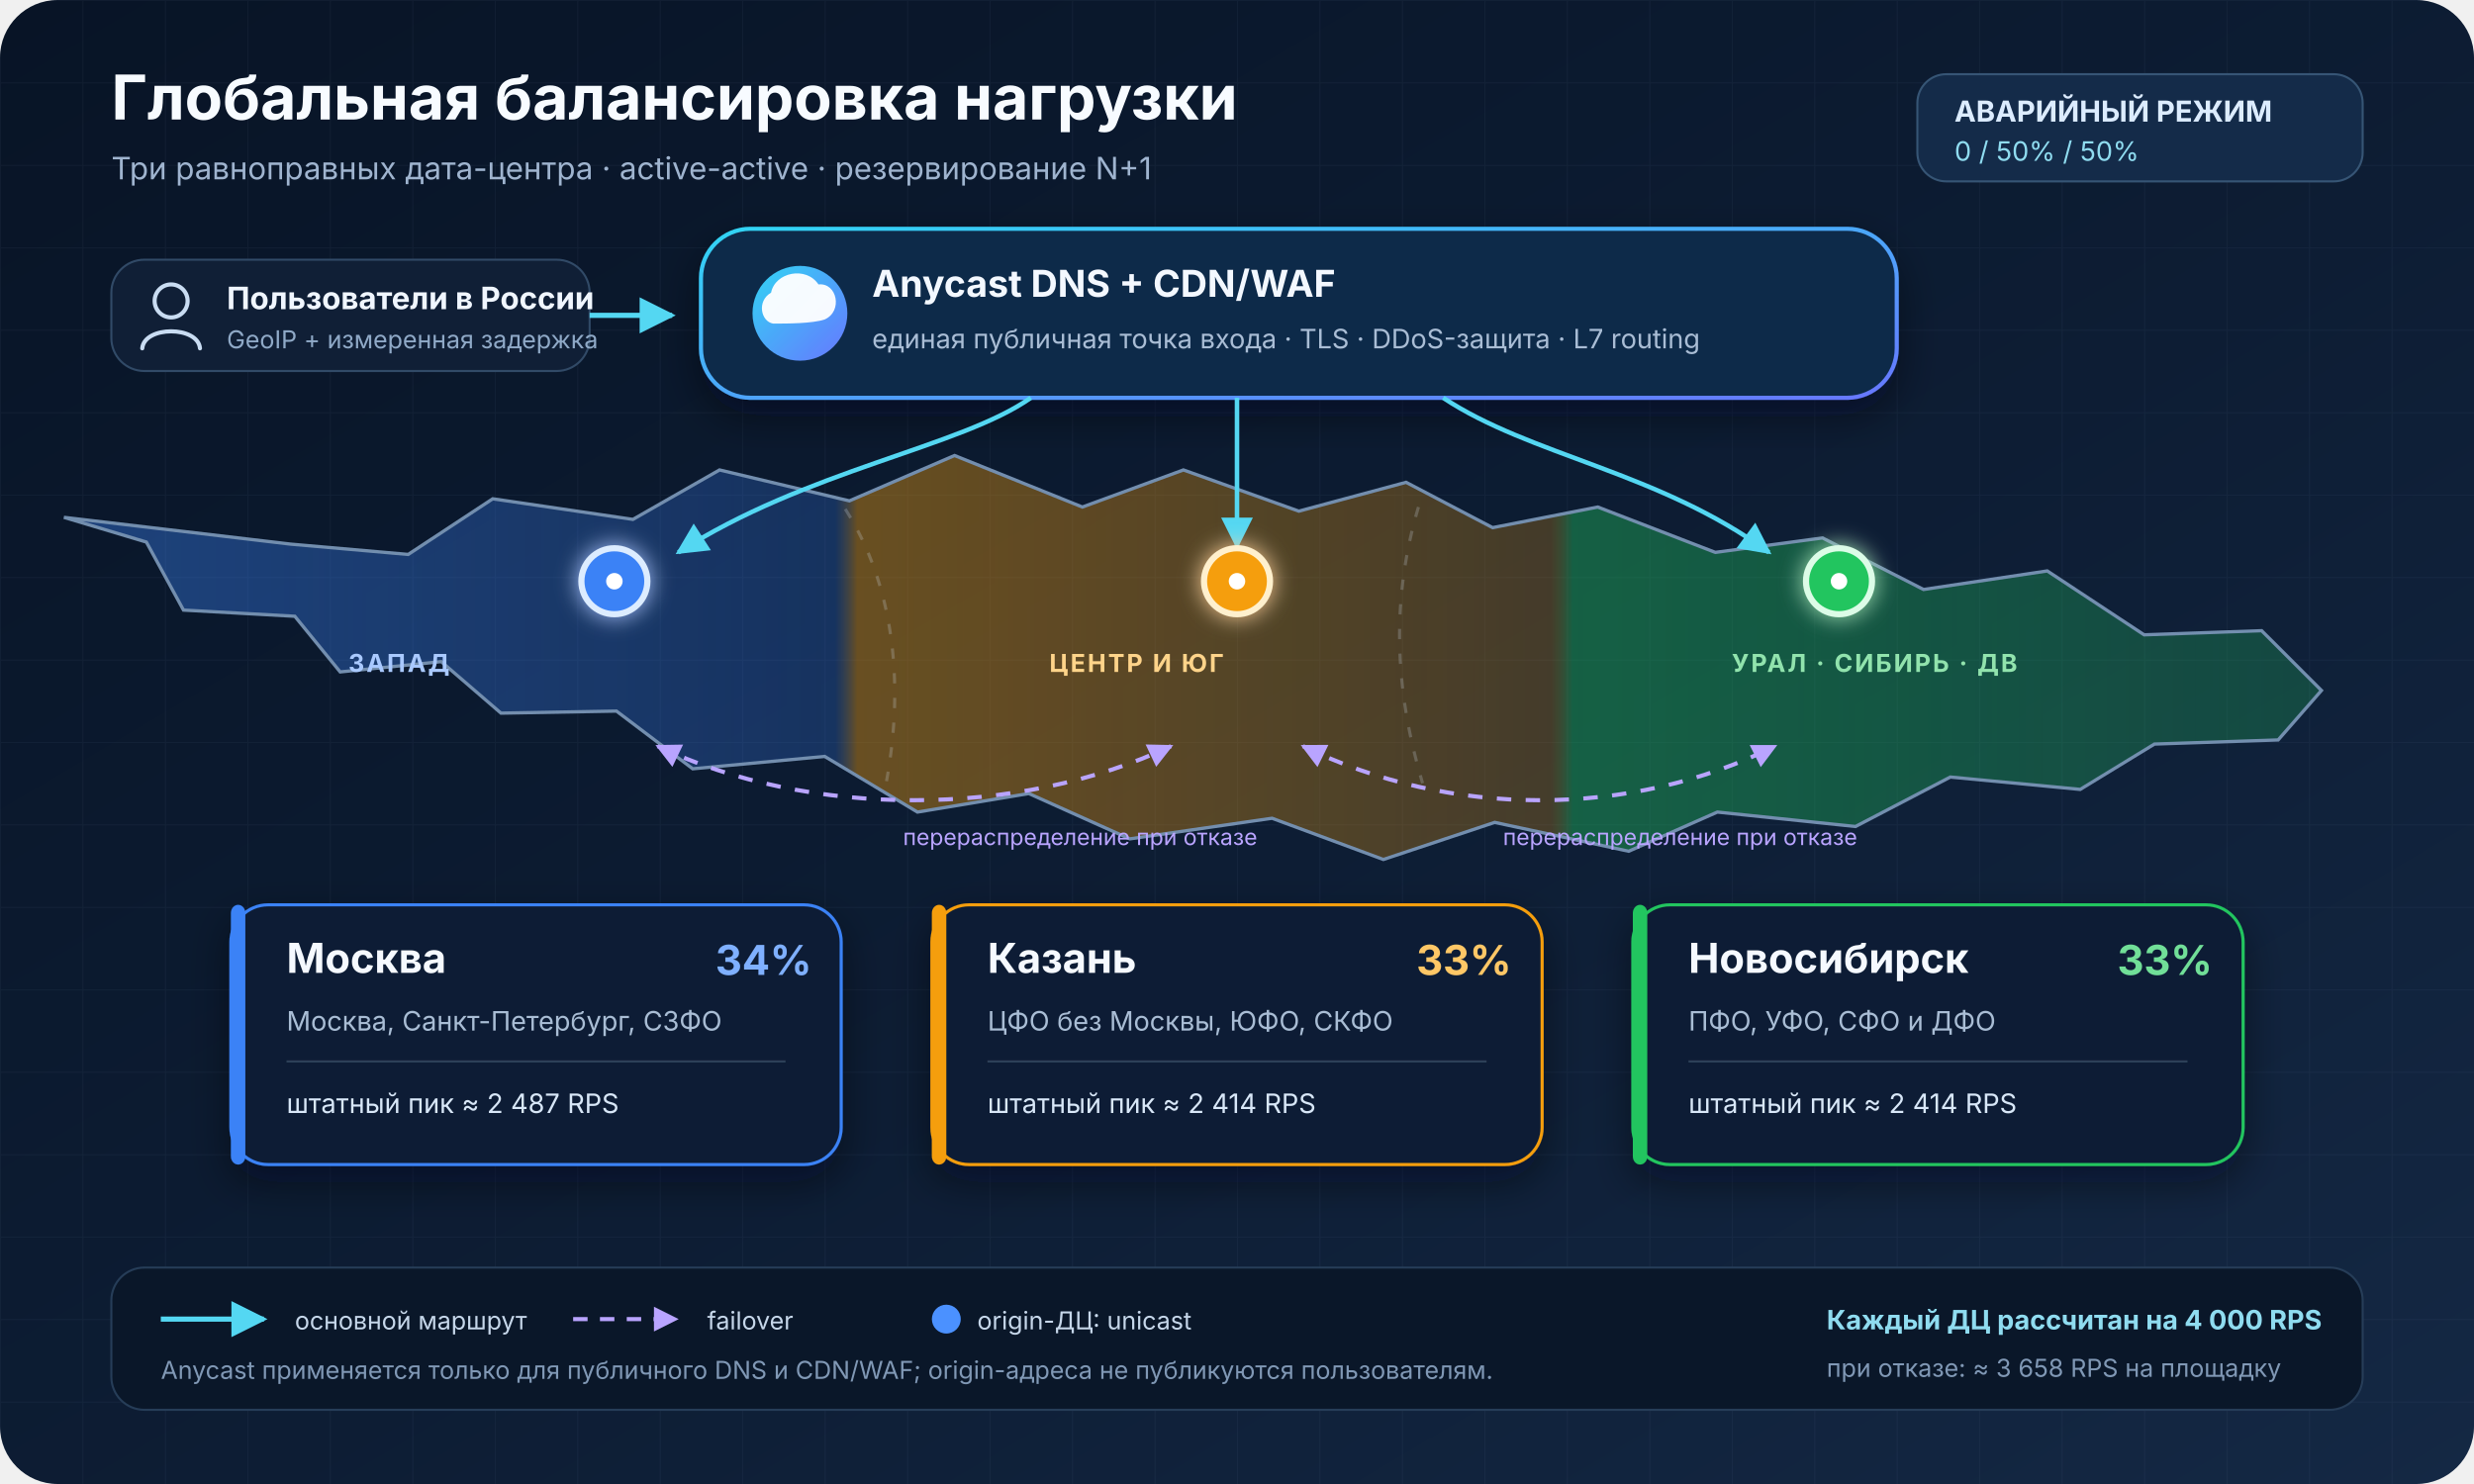
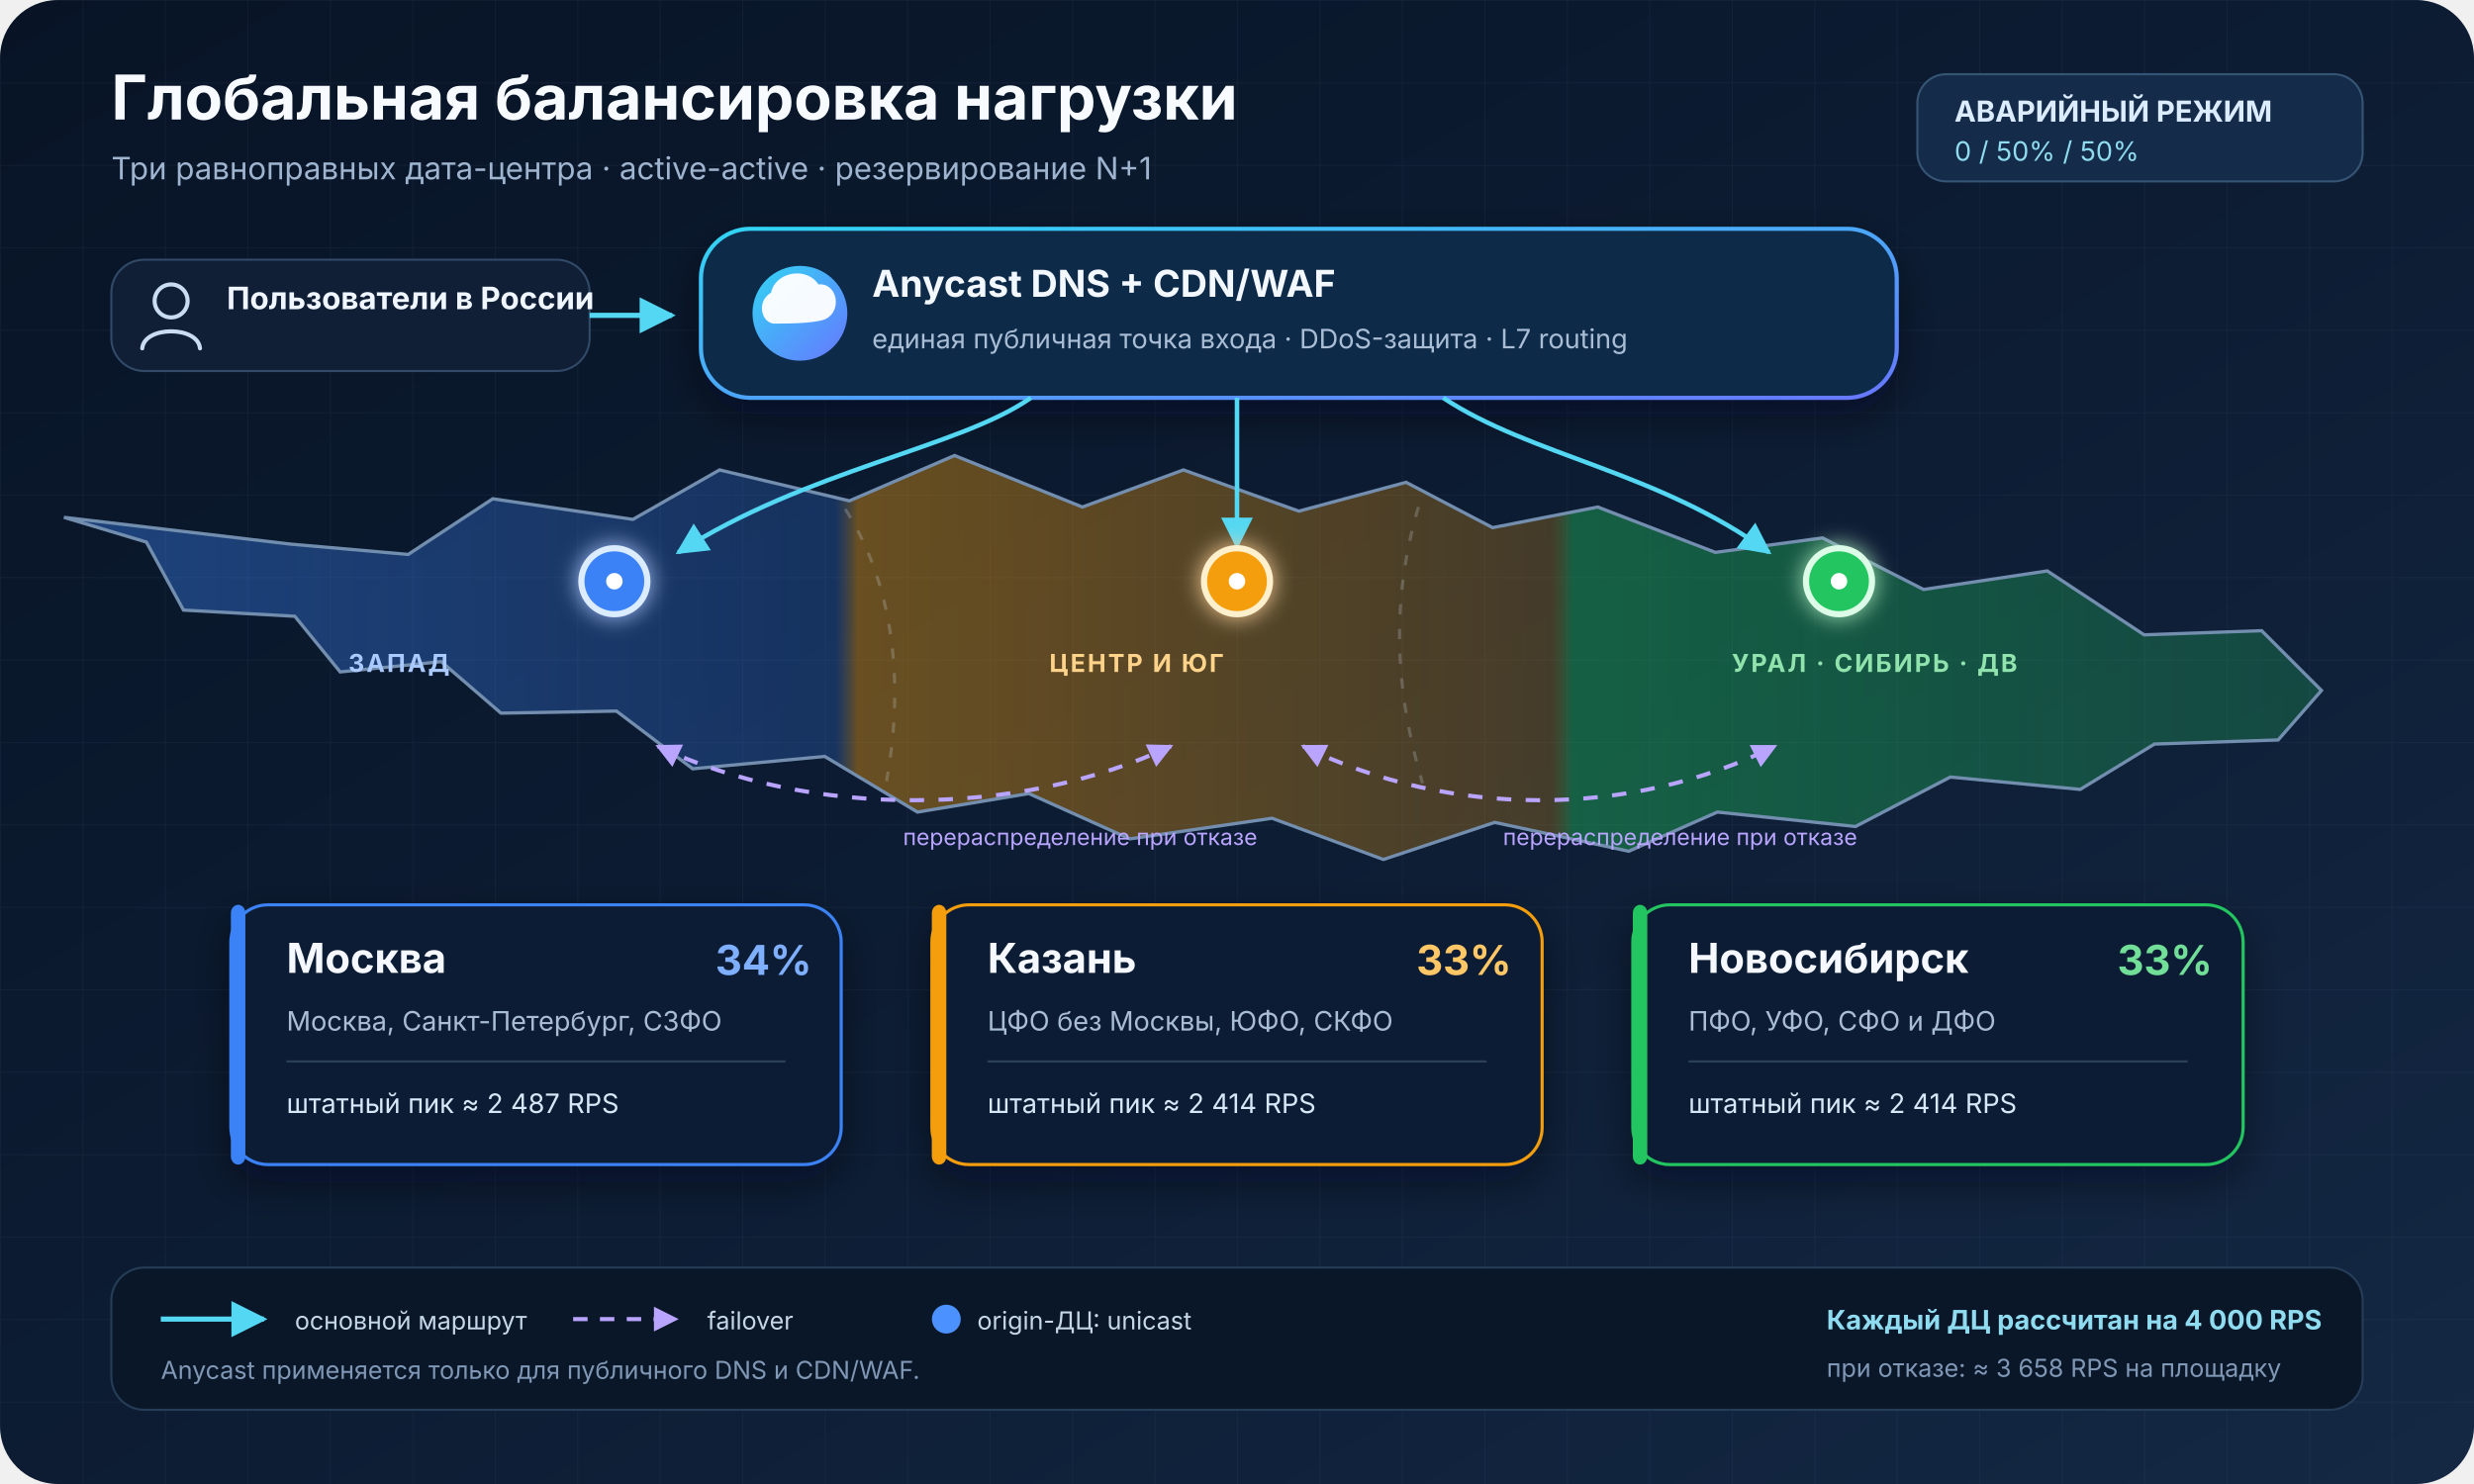
<svg xmlns="http://www.w3.org/2000/svg" width="1200" height="720" viewBox="0 0 1200 720" role="img" aria-labelledby="title desc">
  <defs>
    <linearGradient id="background" x1="0" y1="0" x2="1" y2="1">
      <stop offset="0" stop-color="#081426" />
      <stop offset="0.55" stop-color="#0d1d34" />
      <stop offset="1" stop-color="#142844" />
    </linearGradient>
    <linearGradient id="edgeGradient" x1="0" y1="0" x2="1" y2="1">
      <stop offset="0" stop-color="#31d5f4" />
      <stop offset="1" stop-color="#6777ff" />
    </linearGradient>
    <linearGradient id="mapGradient" x1="0" y1="0" x2="1" y2="0">
      <stop offset="0" stop-color="#3b82f6" stop-opacity=".42" />
      <stop offset=".34" stop-color="#3b82f6" stop-opacity=".25" />
      <stop offset=".35" stop-color="#f59e0b" stop-opacity=".42" />
      <stop offset=".66" stop-color="#f59e0b" stop-opacity=".25" />
      <stop offset=".67" stop-color="#22c55e" stop-opacity=".42" />
      <stop offset="1" stop-color="#22c55e" stop-opacity=".25" />
    </linearGradient>
    <pattern id="grid" width="40" height="40" patternUnits="userSpaceOnUse">
      <path d="M40 0H0V40" fill="none" stroke="#9bb3d1" stroke-opacity=".055" stroke-width="1" />
    </pattern>
    <filter id="shadow" x="-30%" y="-30%" width="160%" height="160%">
      <feDropShadow dx="0" dy="8" stdDeviation="10" flood-color="#020817" flood-opacity=".45" />
    </filter>
    <filter id="glow" x="-80%" y="-80%" width="260%" height="260%">
      <feGaussianBlur stdDeviation="5" result="blur" />
      <feMerge>
        <feMergeNode in="blur" />
        <feMergeNode in="SourceGraphic" />
      </feMerge>
    </filter>
    <marker id="arrowCyan" viewBox="0 0 10 10" refX="9" refY="5" markerWidth="7" markerHeight="7" orient="auto-start-reverse">
      <path d="M0 0L10 5L0 10Z" fill="#54d7f2" />
    </marker>
    <marker id="arrowFail" viewBox="0 0 10 10" refX="9" refY="5" markerWidth="6" markerHeight="6" orient="auto-start-reverse">
      <path d="M0 0L10 5L0 10Z" fill="#b9a4ff" />
    </marker>
  </defs>
  <rect width="1200" height="720" rx="28" fill="url(#background)" />
  <rect width="1200" height="720" rx="28" fill="url(#grid)" />
  <g font-family="Inter, Arial, sans-serif">
    <text x="54" y="58" fill="#f7fbff" font-size="30" font-weight="700">Глобальная балансировка нагрузки</text>
    <text x="54" y="87" fill="#9fb4cf" font-size="15">Три равноправных дата-центра · active-active · резервирование N+1</text>
    <g transform="translate(930 36)">
      <rect width="216" height="52" rx="14" fill="#142b49" stroke="#365575" />
      <text x="18" y="23" fill="#dcecff" font-size="14" font-weight="700">АВАРИЙНЫЙ РЕЖИМ</text>
      <text x="18" y="42" fill="#8fdcf0" font-size="13">0 / 50% / 50%</text>
    </g>
    <g filter="url(#shadow)">
      <rect x="340" y="111" width="580" height="82" rx="24" fill="#102b4a" stroke="url(#edgeGradient)" stroke-width="2" />
      <circle cx="388" cy="152" r="23" fill="url(#edgeGradient)" />
      <path d="M375 157c-6-1-8-11-1-15 2-10 17-13 23-4 9-1 12 13 3 17-6 2-18 2-25 2Z" fill="#fff" opacity=".95" />
      <text x="423" y="144" fill="#f3f8ff" font-size="18" font-weight="700">Anycast DNS + CDN/WAF</text>
-       <text x="423" y="169" fill="#a9bdd5" font-size="13">единая публичная точка входа · TLS · DDoS-защита · L7 routing</text>
+       <text x="423" y="169" fill="#a9bdd5" font-size="13">единая публичная точка входа · DDoS-защита · L7 routing</text>
    </g>
    <g transform="translate(54 126)">
      <rect width="232" height="54" rx="16" fill="#101f36" stroke="#314a67" />
      <circle cx="29" cy="20" r="8" fill="none" stroke="#c9dcf2" stroke-width="2" />
      <path d="M15 43c1-11 27-11 28 0" fill="none" stroke="#c9dcf2" stroke-width="2" stroke-linecap="round" />
      <text x="56" y="24" fill="#f0f6ff" font-size="15" font-weight="700">Пользователи в России</text>
-       <text x="56" y="43" fill="#8fa9c7" font-size="12">GeoIP + измеренная задержка</text>
    </g>
    <path d="M286 153H326" fill="none" stroke="#54d7f2" stroke-width="2.5" marker-end="url(#arrowCyan)" />
    <path d="M141 264l57 5 41-27 68 10 42-24 63 15 51-22 62 25 49-18 56 20 52-14 42 22 51-10 57 22 52-7 49 25 60-9 47 31 57-2 29 29-21 24-60 2-36 22-63-6-46 24-67-7-43 19-65-14-54 18-54-20-69 10-49-22-54 9-45-27-64 6-37-28-56 1-29-25-49 5-22-27-54-3-18-33-40-12Z" fill="url(#mapGradient)" stroke="#7894b5" stroke-width="1.6" opacity=".95" />
    <path d="M410 247c23 36 29 83 20 132M688 246c-13 44-12 87 2 134" fill="none" stroke="#d7e5f5" stroke-opacity=".22" stroke-width="1.5" stroke-dasharray="5 7" />
    <text x="169" y="326" fill="#a9c9ff" font-size="12" font-weight="700" letter-spacing="1">ЗАПАД</text>
    <text x="509" y="326" fill="#ffd48a" font-size="12" font-weight="700" letter-spacing="1">ЦЕНТР И ЮГ</text>
    <text x="840" y="326" fill="#91e3ad" font-size="12" font-weight="700" letter-spacing="1">УРАЛ · СИБИРЬ · ДВ</text>
    <path d="M500 193C466 217 391 228 329 268" fill="none" stroke="#54d7f2" stroke-width="2.2" marker-end="url(#arrowCyan)" />
    <path d="M600 193V265" fill="none" stroke="#54d7f2" stroke-width="2.2" marker-end="url(#arrowCyan)" />
    <path d="M700 193c42 28 105 36 158 75" fill="none" stroke="#54d7f2" stroke-width="2.2" marker-end="url(#arrowCyan)" />
    <g transform="translate(298 282)" filter="url(#glow)">
      <circle r="16" fill="#3b82f6" stroke="#dcecff" stroke-width="3" />
      <circle r="4" fill="#fff" />
    </g>
    <g transform="translate(600 282)" filter="url(#glow)">
      <circle r="16" fill="#f59e0b" stroke="#fff0cd" stroke-width="3" />
      <circle r="4" fill="#fff" />
    </g>
    <g transform="translate(892 282)" filter="url(#glow)">
      <circle r="16" fill="#22c55e" stroke="#dcfce7" stroke-width="3" />
      <circle r="4" fill="#fff" />
    </g>
    <path d="M319 362C392 397 494 397 568 362" fill="none" stroke="#b9a4ff" stroke-width="2" stroke-dasharray="7 7" marker-start="url(#arrowFail)" marker-end="url(#arrowFail)" />
    <path d="M632 362c71 35 159 35 229 0" fill="none" stroke="#b9a4ff" stroke-width="2" stroke-dasharray="7 7" marker-start="url(#arrowFail)" marker-end="url(#arrowFail)" />
    <text x="438" y="410" fill="#b9a4ff" font-size="11">перераспределение при отказе</text>
    <text x="729" y="410" fill="#b9a4ff" font-size="11">перераспределение при отказе</text>
    <g transform="translate(112 439)" filter="url(#shadow)">
      <rect width="296" height="126" rx="18" fill="#101f36" stroke="#3b82f6" stroke-width="1.5" />
      <rect width="7" height="126" rx="4" fill="#3b82f6" />
      <text x="27" y="33" fill="#f5f9ff" font-size="20" font-weight="700">Москва</text>
      <text x="235" y="34" fill="#7fb0ff" font-size="20" font-weight="700">34%</text>
      <text x="27" y="61" fill="#a9bdd5" font-size="13">Москва, Санкт-Петербург, СЗФО</text>
      <line x1="27" y1="76" x2="269" y2="76" stroke="#2d4059" />
      <text x="27" y="101" fill="#d8e7f8" font-size="13">штатный пик ≈ 2 487 RPS</text>
    </g>
    <g transform="translate(452 439)" filter="url(#shadow)">
      <rect width="296" height="126" rx="18" fill="#101f36" stroke="#f59e0b" stroke-width="1.5" />
      <rect width="7" height="126" rx="4" fill="#f59e0b" />
      <text x="27" y="33" fill="#f5f9ff" font-size="20" font-weight="700">Казань</text>
      <text x="235" y="34" fill="#ffc766" font-size="20" font-weight="700">33%</text>
      <text x="27" y="61" fill="#a9bdd5" font-size="13">ЦФО без Москвы, ЮФО, СКФО</text>
      <line x1="27" y1="76" x2="269" y2="76" stroke="#2d4059" />
      <text x="27" y="101" fill="#d8e7f8" font-size="13">штатный пик ≈ 2 414 RPS</text>
    </g>
    <g transform="translate(792 439)" filter="url(#shadow)">
      <rect width="296" height="126" rx="18" fill="#101f36" stroke="#22c55e" stroke-width="1.5" />
      <rect width="7" height="126" rx="4" fill="#22c55e" />
      <text x="27" y="33" fill="#f5f9ff" font-size="20" font-weight="700">Новосибирск</text>
      <text x="235" y="34" fill="#71df98" font-size="20" font-weight="700">33%</text>
      <text x="27" y="61" fill="#a9bdd5" font-size="13">ПФО, УФО, СФО и ДФО</text>
      <line x1="27" y1="76" x2="269" y2="76" stroke="#2d4059" />
      <text x="27" y="101" fill="#d8e7f8" font-size="13">штатный пик ≈ 2 414 RPS</text>
    </g>
    <g transform="translate(54 615)">
      <rect width="1092" height="69" rx="16" fill="#0a1729" stroke="#263d58" />
      <line x1="24" y1="25" x2="74" y2="25" stroke="#54d7f2" stroke-width="2.5" marker-end="url(#arrowCyan)" />
      <text x="89" y="30" fill="#c6d7ea" font-size="12">основной маршрут</text>
      <line x1="224" y1="25" x2="274" y2="25" stroke="#b9a4ff" stroke-width="2" stroke-dasharray="7 6" marker-end="url(#arrowFail)" />
      <text x="289" y="30" fill="#c6d7ea" font-size="12">failover</text>
      <circle cx="405" cy="25" r="7" fill="#4b91ff" />
      <text x="420" y="30" fill="#c6d7ea" font-size="12">origin-ДЦ: unicast</text>
-       <text x="24" y="54" fill="#8098b5" font-size="12">Anycast применяется только для публичного DNS и CDN/WAF; origin-адреса не публикуются пользователям.</text>
+       <text x="24" y="54" fill="#8098b5" font-size="12">Anycast применяется только для публичного DNS и CDN/WAF.</text>
      <text x="832" y="30" fill="#8fdcf0" font-size="13" font-weight="700">Каждый ДЦ рассчитан на 4 000 RPS</text>
      <text x="832" y="53" fill="#8098b5" font-size="12">при отказе: ≈ 3 658 RPS на площадку</text>
    </g>
  </g>
</svg>
